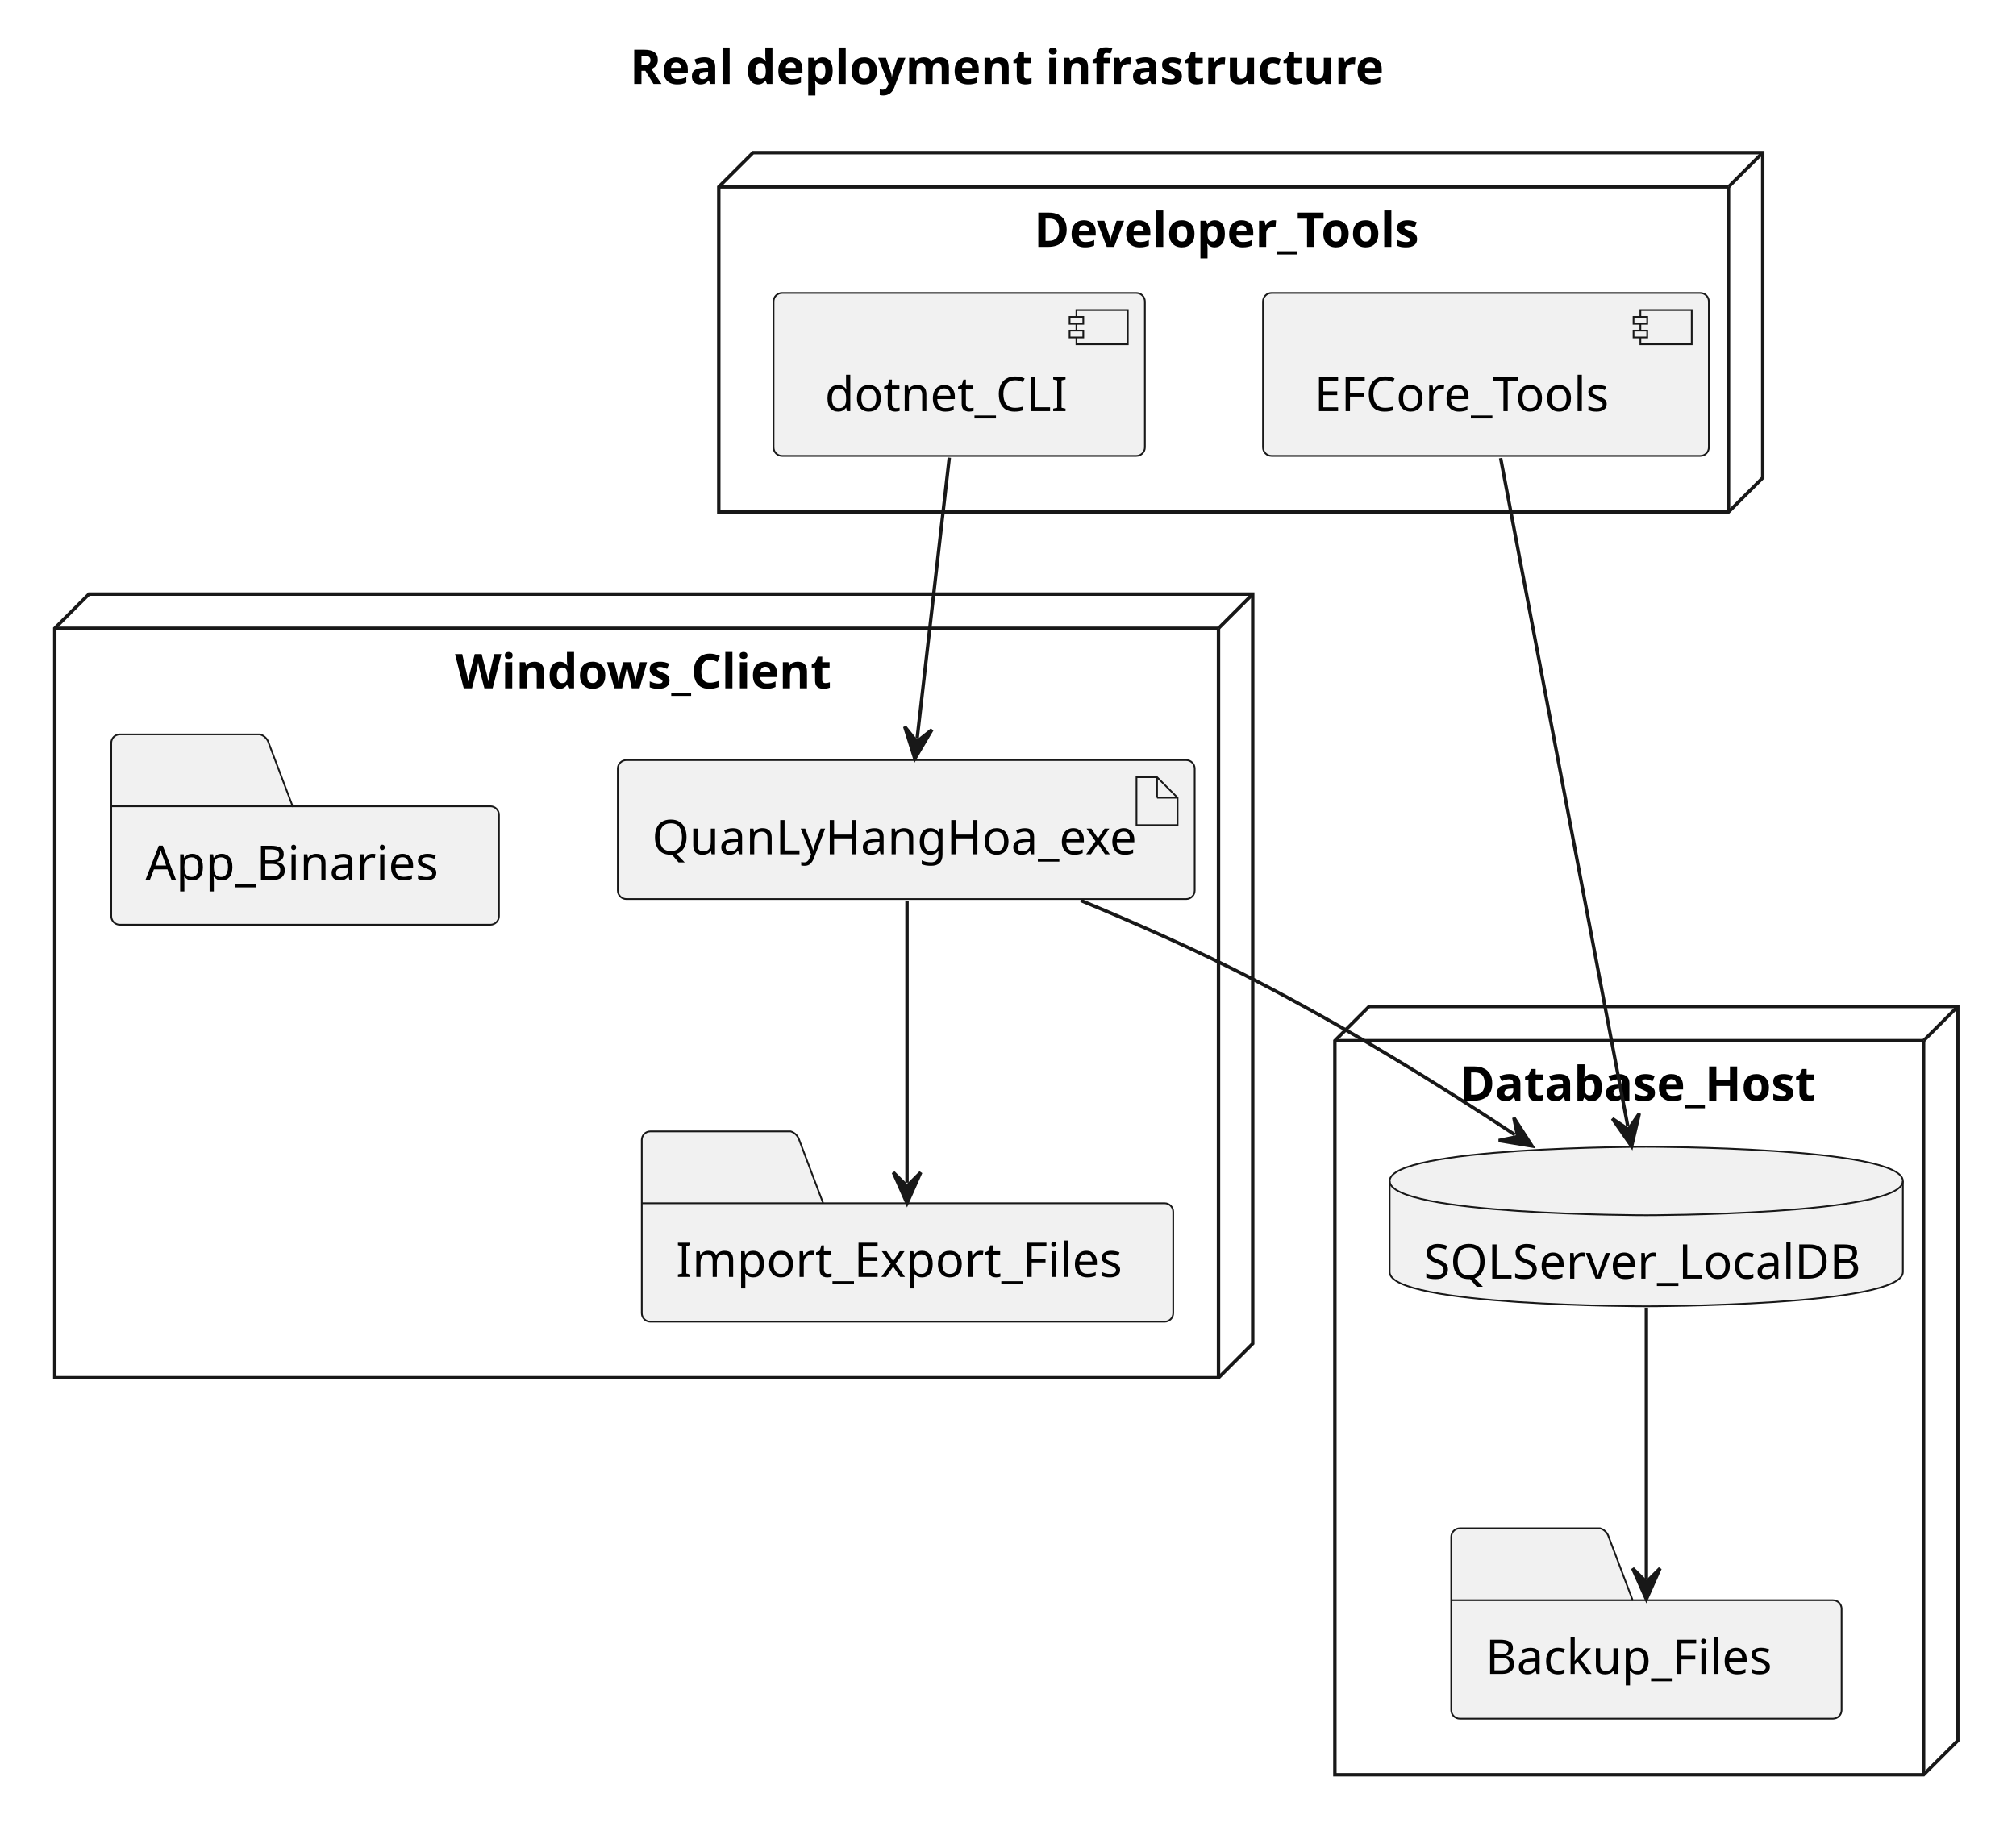
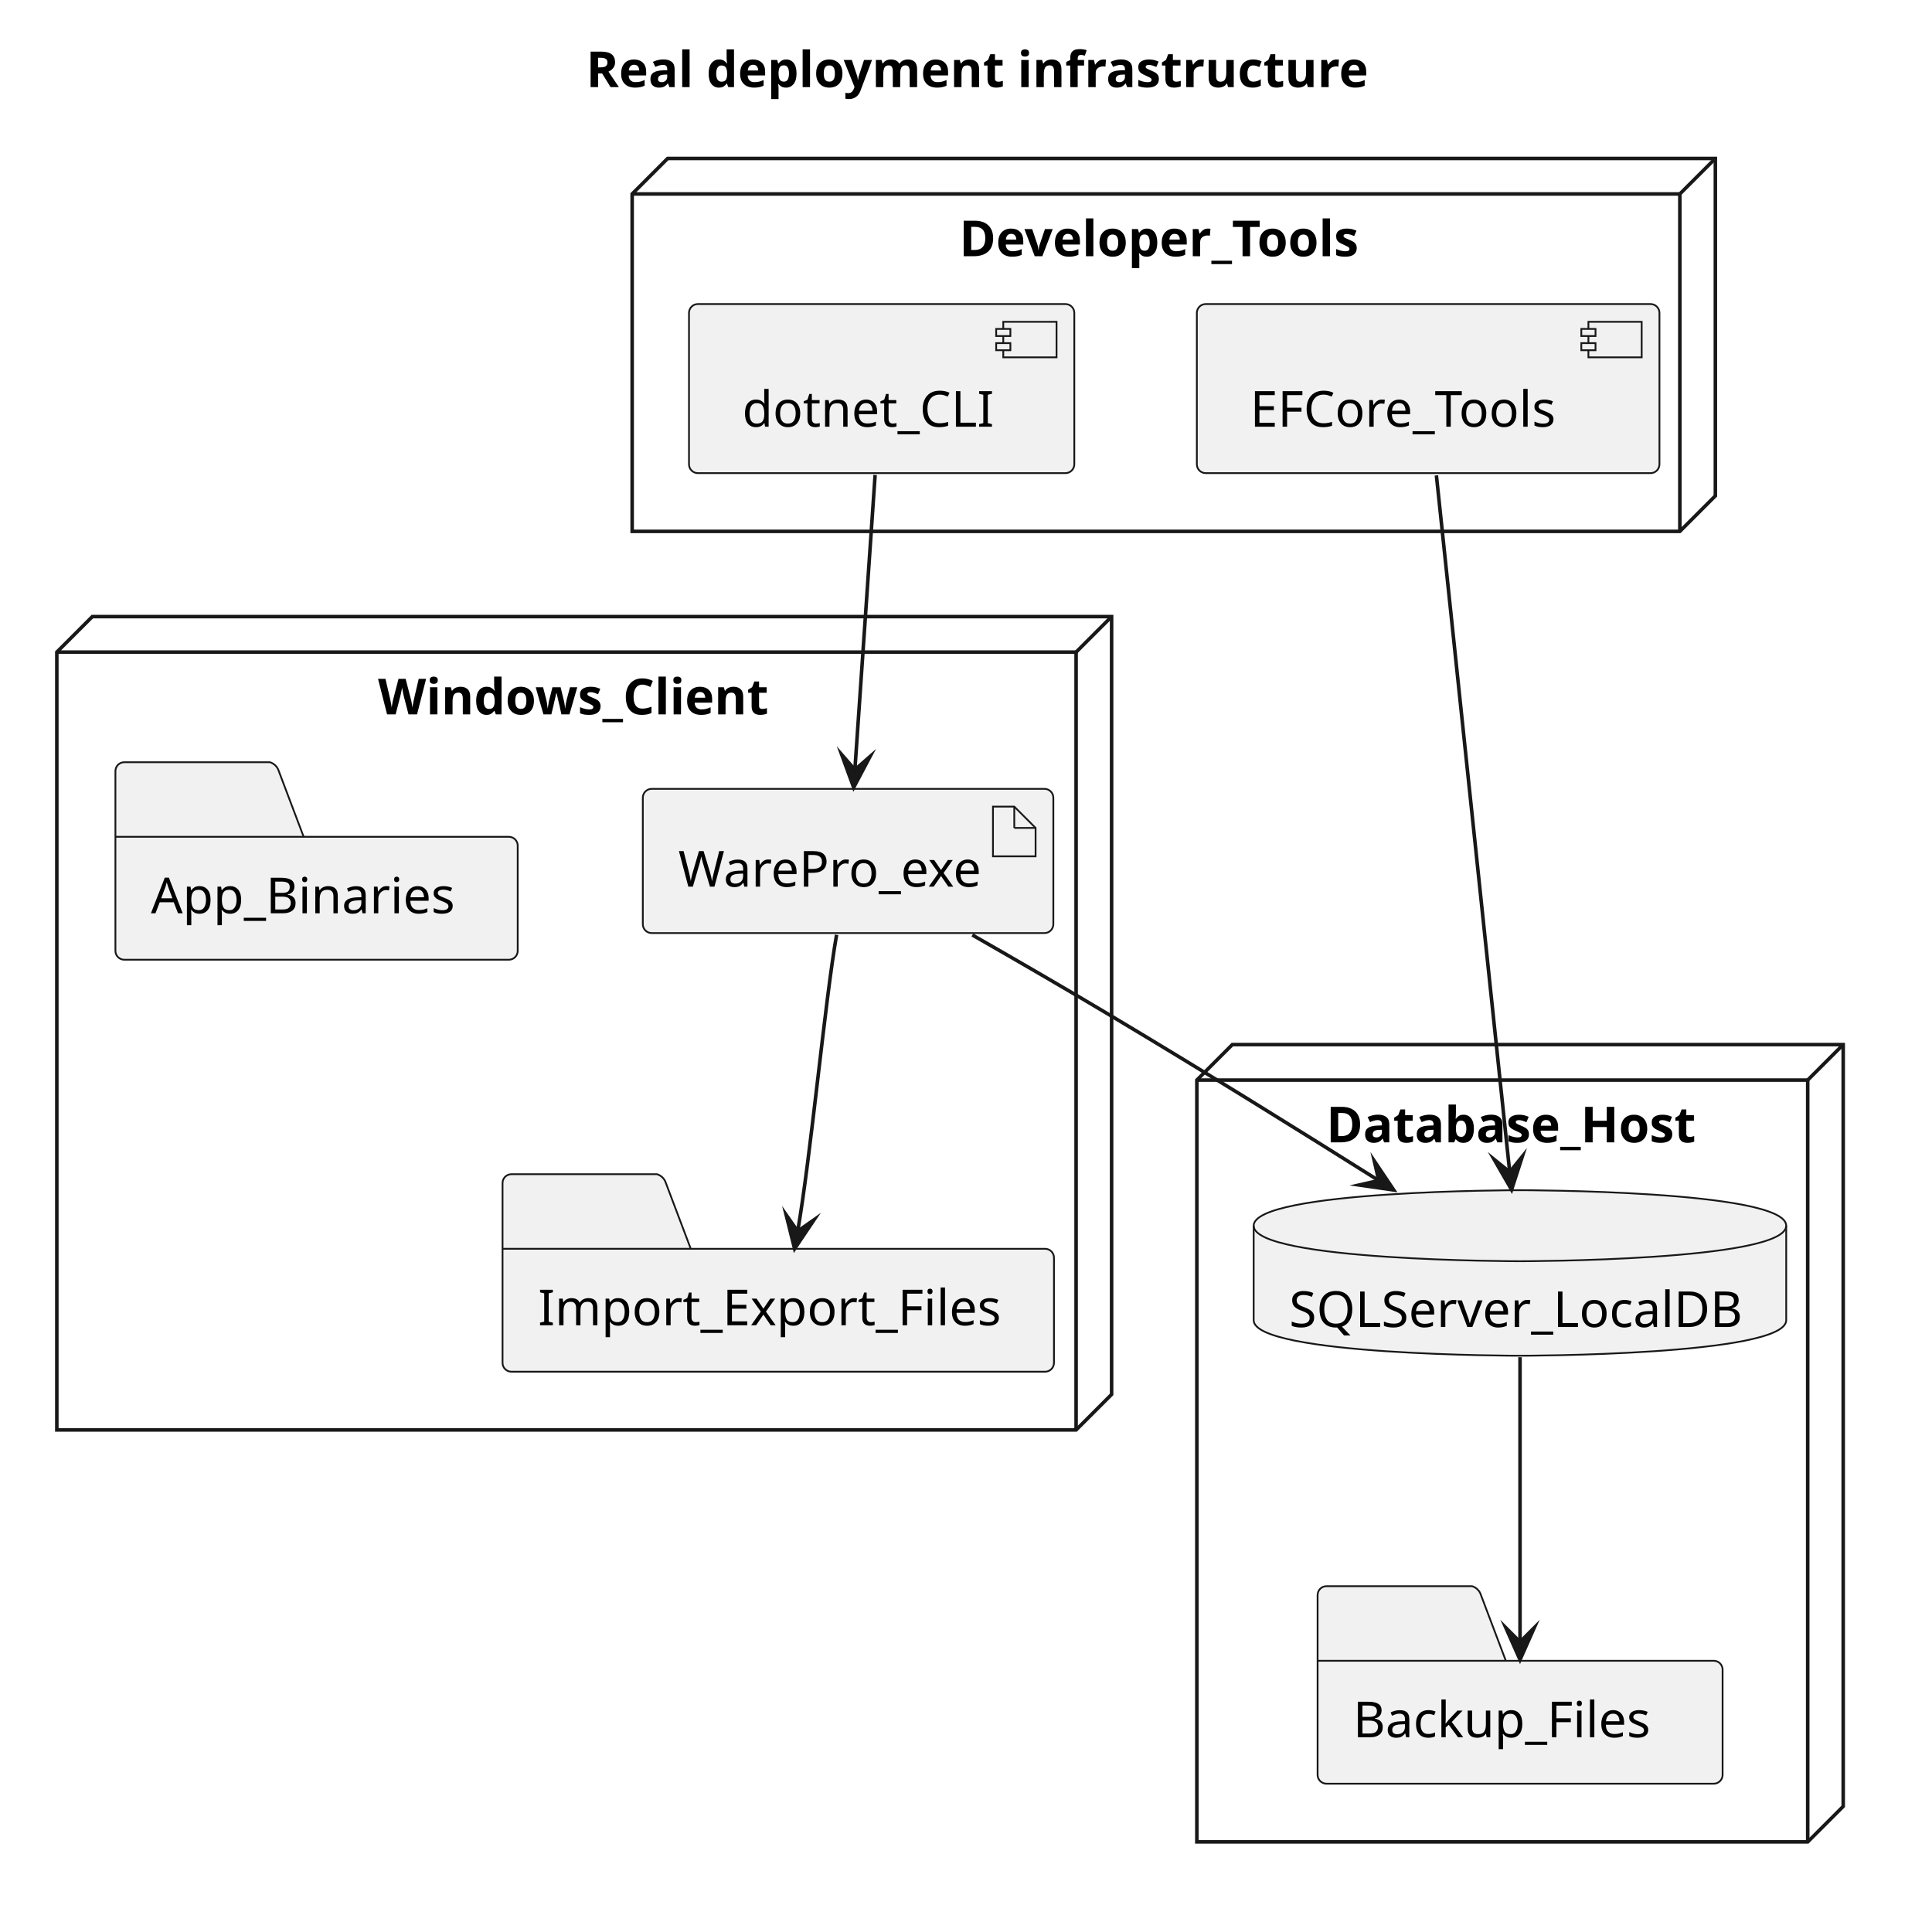
- <svg xmlns="http://www.w3.org/2000/svg" contentStyleType="text/css" data-diagram-type="DESCRIPTION" height="535px" preserveAspectRatio="none" style="width:589px;height:535px;background:#FFFFFF;" version="1.1" viewBox="0 0 589 535" width="589px" zoomAndPan="magnify">
+ <svg xmlns="http://www.w3.org/2000/svg" contentStyleType="text/css" data-diagram-type="DESCRIPTION" height="543px" preserveAspectRatio="none" style="width:544px;height:543px;background:#FFFFFF;" version="1.1" viewBox="0 0 544 543" width="544px" zoomAndPan="magnify">
  <defs />
  <g>
    <g class="title" data-source-line="1">
-       <text fill="#000000" font-family="sans-serif" font-size="14" font-weight="bold" lengthAdjust="spacing" textLength="206.938" x="184.031" y="24.533">Real deployment infrastructure</text>
+       <text fill="#000000" font-family="sans-serif" font-size="14" font-weight="700" lengthAdjust="spacing" textLength="206.938" x="165.031" y="24.533">Real deployment infrastructure</text>
    </g>
-     <g class="cluster" data-qualified-name="Windows_Client" data-source-line="2" id="ent0002">
-       <polygon fill="none" points="16,183.609,26,173.609,366,173.609,366,392.609,356,402.609,16,402.609,16,183.609" style="stroke:#181818;stroke-width:1;" />
-       <line style="stroke:#181818;stroke-width:1;" x1="356" x2="366" y1="183.609" y2="173.609" />
-       <line style="stroke:#181818;stroke-width:1;" x1="16" x2="356" y1="183.609" y2="183.609" />
-       <line style="stroke:#181818;stroke-width:1;" x1="356" x2="356" y1="183.609" y2="402.609" />
-       <text fill="#000000" font-family="sans-serif" font-size="14" font-weight="bold" lengthAdjust="spacing" textLength="108.11" x="132.945" y="201.143">Windows_Client</text>
+     <g class="cluster" data-qualified-name="Windows_Client" data-source-line="2" id="ent0001">
+       <polygon fill="none" points="16,183.609,26,173.609,313,173.609,313,392.609,303,402.609,16,402.609,16,183.609" style="stroke:#181818;stroke-width:1;stroke-linejoin:miter;stroke-miterlimit:10;" />
+       <line style="stroke:#181818;stroke-width:1;" x1="303" x2="313" y1="183.609" y2="173.609" />
+       <line style="stroke:#181818;stroke-width:1;" x1="16" x2="303" y1="183.609" y2="183.609" />
+       <line style="stroke:#181818;stroke-width:1;" x1="303" x2="303" y1="183.609" y2="402.609" />
+       <text fill="#000000" font-family="sans-serif" font-size="14" font-weight="700" lengthAdjust="spacing" textLength="108.11" x="106.445" y="201.143">Windows_Client</text>
    </g>
-     <g class="cluster" data-qualified-name="Database_Host" data-source-line="7" id="ent0006">
-       <polygon fill="none" points="390,304.109,400,294.109,572,294.109,572,508.609,562,518.609,390,518.609,390,304.109" style="stroke:#181818;stroke-width:1;" />
-       <line style="stroke:#181818;stroke-width:1;" x1="562" x2="572" y1="304.109" y2="294.109" />
-       <line style="stroke:#181818;stroke-width:1;" x1="390" x2="562" y1="304.109" y2="304.109" />
-       <line style="stroke:#181818;stroke-width:1;" x1="562" x2="562" y1="304.109" y2="518.609" />
-       <text fill="#000000" font-family="sans-serif" font-size="14" font-weight="bold" lengthAdjust="spacing" textLength="101.151" x="426.424" y="321.643">Database_Host</text>
+     <g class="cluster" data-qualified-name="Database_Host" data-source-line="7" id="ent0005">
+       <polygon fill="none" points="337,304.109,347,294.109,519,294.109,519,508.609,509,518.609,337,518.609,337,304.109" style="stroke:#181818;stroke-width:1;stroke-linejoin:miter;stroke-miterlimit:10;" />
+       <line style="stroke:#181818;stroke-width:1;" x1="509" x2="519" y1="304.109" y2="294.109" />
+       <line style="stroke:#181818;stroke-width:1;" x1="337" x2="509" y1="304.109" y2="304.109" />
+       <line style="stroke:#181818;stroke-width:1;" x1="509" x2="509" y1="304.109" y2="518.609" />
+       <text fill="#000000" font-family="sans-serif" font-size="14" font-weight="700" lengthAdjust="spacing" textLength="101.151" x="373.424" y="321.643">Database_Host</text>
    </g>
-     <g class="cluster" data-qualified-name="Developer_Tools" data-source-line="11" id="ent0009">
-       <polygon fill="none" points="210,54.609,220,44.609,515,44.609,515,139.609,505,149.609,210,149.609,210,54.609" style="stroke:#181818;stroke-width:1;" />
-       <line style="stroke:#181818;stroke-width:1;" x1="505" x2="515" y1="54.609" y2="44.609" />
-       <line style="stroke:#181818;stroke-width:1;" x1="210" x2="505" y1="54.609" y2="54.609" />
-       <line style="stroke:#181818;stroke-width:1;" x1="505" x2="505" y1="54.609" y2="149.609" />
-       <text fill="#000000" font-family="sans-serif" font-size="14" font-weight="bold" lengthAdjust="spacing" textLength="112.814" x="302.093" y="72.143">Developer_Tools</text>
+     <g class="cluster" data-qualified-name="Developer_Tools" data-source-line="11" id="ent0008">
+       <polygon fill="none" points="178,54.609,188,44.609,483,44.609,483,139.609,473,149.609,178,149.609,178,54.609" style="stroke:#181818;stroke-width:1;stroke-linejoin:miter;stroke-miterlimit:10;" />
+       <line style="stroke:#181818;stroke-width:1;" x1="473" x2="483" y1="54.609" y2="44.609" />
+       <line style="stroke:#181818;stroke-width:1;" x1="178" x2="473" y1="54.609" y2="54.609" />
+       <line style="stroke:#181818;stroke-width:1;" x1="473" x2="473" y1="54.609" y2="149.609" />
+       <text fill="#000000" font-family="sans-serif" font-size="14" font-weight="700" lengthAdjust="spacing" textLength="112.814" x="270.093" y="72.143">Developer_Tools</text>
    </g>
-     <g class="entity" data-qualified-name="Windows_Client.App" data-source-line="3" id="ent0003">
-       <rect fill="#F1F1F1" height="40.609" rx="2.5" ry="2.5" style="stroke:#181818;stroke-width:0.5;" width="168.544" x="180.5" y="222.109" />
-       <polygon fill="#F1F1F1" points="332.044,227.109,332.044,241.109,344.044,241.109,344.044,233.109,338.044,227.109,332.044,227.109" style="stroke:#181818;stroke-width:0.5;" />
-       <line style="stroke:#181818;stroke-width:0.5;" x1="338.044" x2="338.044" y1="227.109" y2="233.109" />
-       <line style="stroke:#181818;stroke-width:0.5;" x1="344.044" x2="338.044" y1="233.109" y2="233.109" />
-       <text fill="#000000" font-family="sans-serif" font-size="14" lengthAdjust="spacing" textLength="138.544" x="190.5" y="249.643">QuanLyHangHoa_exe</text>
+     <g class="entity" data-qualified-name="Windows_Client.App" data-source-line="3" id="ent0002">
+       <rect fill="#F1F1F1" height="40.609" rx="2.5" ry="2.5" style="stroke:#181818;stroke-width:0.5;" width="115.593" x="181" y="222.109" />
+       <polygon fill="#F1F1F1" points="279.593,227.109,279.593,241.109,291.593,241.109,291.593,233.109,285.593,227.109,279.593,227.109" style="stroke:#181818;stroke-width:0.5;stroke-linejoin:miter;stroke-miterlimit:10;" />
+       <line style="stroke:#181818;stroke-width:0.5;" x1="285.593" x2="285.593" y1="227.109" y2="233.109" />
+       <line style="stroke:#181818;stroke-width:0.5;" x1="291.593" x2="285.593" y1="233.109" y2="233.109" />
+       <text fill="#000000" font-family="sans-serif" font-size="14" lengthAdjust="spacing" textLength="85.593" x="191" y="249.643">WarePro_exe</text>
    </g>
-     <g class="entity" data-qualified-name="Windows_Client.Bin" data-source-line="4" id="ent0004">
+     <g class="entity" data-qualified-name="Windows_Client.Bin" data-source-line="4" id="ent0003">
      <path d="M35,214.609 L76,214.609 A3.75,3.75 0 0 1 78.5,217.109 L85.5,235.609 L143.275,235.609 A2.5,2.5 0 0 1 145.775,238.109 L145.775,267.719 A2.5,2.5 0 0 1 143.275,270.219 L35,270.219 A2.5,2.5 0 0 1 32.5,267.719 L32.5,217.109 A2.5,2.5 0 0 1 35,214.609" fill="#F1F1F1" style="stroke:#181818;stroke-width:0.5;" />
      <line style="stroke:#181818;stroke-width:0.5;" x1="32.5" x2="85.5" y1="235.609" y2="235.609" />
      <text fill="#000000" font-family="sans-serif" font-size="14" lengthAdjust="spacing" textLength="83.275" x="42.5" y="257.143">App_Binaries</text>
    </g>
-     <g class="entity" data-qualified-name="Windows_Client.Files" data-source-line="5" id="ent0005">
-       <path d="M190,330.609 L231,330.609 A3.75,3.75 0 0 1 233.5,333.109 L240.5,351.609 L340.269,351.609 A2.5,2.5 0 0 1 342.769,354.109 L342.769,383.719 A2.5,2.5 0 0 1 340.269,386.219 L190,386.219 A2.5,2.5 0 0 1 187.5,383.719 L187.5,333.109 A2.5,2.5 0 0 1 190,330.609" fill="#F1F1F1" style="stroke:#181818;stroke-width:0.5;" />
-       <line style="stroke:#181818;stroke-width:0.5;" x1="187.5" x2="240.5" y1="351.609" y2="351.609" />
-       <text fill="#000000" font-family="sans-serif" font-size="14" lengthAdjust="spacing" textLength="125.269" x="197.5" y="373.143">Import_Export_Files</text>
+     <g class="entity" data-qualified-name="Windows_Client.Files" data-source-line="5" id="ent0004">
+       <path d="M144,330.609 L185,330.609 A3.75,3.75 0 0 1 187.5,333.109 L194.5,351.609 L294.269,351.609 A2.5,2.5 0 0 1 296.769,354.109 L296.769,383.719 A2.5,2.5 0 0 1 294.269,386.219 L144,386.219 A2.5,2.5 0 0 1 141.5,383.719 L141.5,333.109 A2.5,2.5 0 0 1 144,330.609" fill="#F1F1F1" style="stroke:#181818;stroke-width:0.5;" />
+       <line style="stroke:#181818;stroke-width:0.5;" x1="141.5" x2="194.5" y1="351.609" y2="351.609" />
+       <text fill="#000000" font-family="sans-serif" font-size="14" lengthAdjust="spacing" textLength="125.269" x="151.5" y="373.143">Import_Export_Files</text>
    </g>
-     <g class="entity" data-qualified-name="Database_Host.Sql" data-source-line="8" id="ent0007">
-       <path d="M406,345.109 C406,335.109 480.976,335.109 480.976,335.109 C480.976,335.109 555.951,335.109 555.951,345.109 L555.951,371.719 C555.951,381.719 480.976,381.719 480.976,381.719 C480.976,381.719 406,381.719 406,371.719 L406,345.109" fill="#F1F1F1" style="stroke:#181818;stroke-width:0.5;" />
-       <path d="M406,345.109 C406,355.109 480.976,355.109 480.976,355.109 C480.976,355.109 555.951,355.109 555.951,345.109" fill="none" style="stroke:#181818;stroke-width:0.5;" />
-       <text fill="#000000" font-family="sans-serif" font-size="14" lengthAdjust="spacing" textLength="129.951" x="416" y="373.643">SQLServer_LocalDB</text>
+     <g class="entity" data-qualified-name="Database_Host.Sql" data-source-line="8" id="ent0006">
+       <path d="M353,345.109 C353,335.109 427.976,335.109 427.976,335.109 C427.976,335.109 502.951,335.109 502.951,345.109 L502.951,371.719 C502.951,381.719 427.976,381.719 427.976,381.719 C427.976,381.719 353,381.719 353,371.719 L353,345.109" fill="#F1F1F1" style="stroke:#181818;stroke-width:0.5;" />
+       <path d="M353,345.109 C353,355.109 427.976,355.109 427.976,355.109 C427.976,355.109 502.951,355.109 502.951,345.109" fill="none" style="stroke:#181818;stroke-width:0.5;" />
+       <text fill="#000000" font-family="sans-serif" font-size="14" lengthAdjust="spacing" textLength="129.951" x="363" y="373.643">SQLServer_LocalDB</text>
    </g>
-     <g class="entity" data-qualified-name="Database_Host.Backup" data-source-line="9" id="ent0008">
-       <path d="M426.5,446.609 L467.5,446.609 A3.75,3.75 0 0 1 470,449.109 L477,467.609 L535.541,467.609 A2.5,2.5 0 0 1 538.041,470.109 L538.041,499.719 A2.5,2.5 0 0 1 535.541,502.219 L426.5,502.219 A2.5,2.5 0 0 1 424,499.719 L424,449.109 A2.5,2.5 0 0 1 426.5,446.609" fill="#F1F1F1" style="stroke:#181818;stroke-width:0.5;" />
-       <line style="stroke:#181818;stroke-width:0.5;" x1="424" x2="477" y1="467.609" y2="467.609" />
-       <text fill="#000000" font-family="sans-serif" font-size="14" lengthAdjust="spacing" textLength="84.041" x="434" y="489.143">Backup_Files</text>
+     <g class="entity" data-qualified-name="Database_Host.Backup" data-source-line="9" id="ent0007">
+       <path d="M373.5,446.609 L414.5,446.609 A3.75,3.75 0 0 1 417,449.109 L424,467.609 L482.541,467.609 A2.5,2.5 0 0 1 485.041,470.109 L485.041,499.719 A2.5,2.5 0 0 1 482.541,502.219 L373.5,502.219 A2.5,2.5 0 0 1 371,499.719 L371,449.109 A2.5,2.5 0 0 1 373.5,446.609" fill="#F1F1F1" style="stroke:#181818;stroke-width:0.5;" />
+       <line style="stroke:#181818;stroke-width:0.5;" x1="371" x2="424" y1="467.609" y2="467.609" />
+       <text fill="#000000" font-family="sans-serif" font-size="14" lengthAdjust="spacing" textLength="84.041" x="381" y="489.143">Backup_Files</text>
    </g>
-     <g class="entity" data-qualified-name="Developer_Tools.Dotnet" data-source-line="12" id="ent0010">
-       <rect fill="#F1F1F1" height="47.609" rx="2.5" ry="2.5" style="stroke:#181818;stroke-width:0.5;" width="108.496" x="226" y="85.609" />
-       <rect fill="#F1F1F1" height="10" style="stroke:#181818;stroke-width:0.5;" width="15" x="314.496" y="90.609" />
-       <rect fill="#F1F1F1" height="2" style="stroke:#181818;stroke-width:0.5;" width="4" x="312.496" y="92.609" />
-       <rect fill="#F1F1F1" height="2" style="stroke:#181818;stroke-width:0.5;" width="4" x="312.496" y="96.609" />
-       <text fill="#000000" font-family="sans-serif" font-size="14" lengthAdjust="spacing" textLength="68.496" x="241" y="120.143">dotnet_CLI</text>
+     <g class="entity" data-qualified-name="Developer_Tools.Dotnet" data-source-line="12" id="ent0009">
+       <rect fill="#F1F1F1" height="47.609" rx="2.5" ry="2.5" style="stroke:#181818;stroke-width:0.5;" width="108.496" x="194" y="85.609" />
+       <rect fill="#F1F1F1" height="10" style="stroke:#181818;stroke-width:0.5;" width="15" x="282.496" y="90.609" />
+       <rect fill="#F1F1F1" height="2" style="stroke:#181818;stroke-width:0.5;" width="4" x="280.496" y="92.609" />
+       <rect fill="#F1F1F1" height="2" style="stroke:#181818;stroke-width:0.5;" width="4" x="280.496" y="96.609" />
+       <text fill="#000000" font-family="sans-serif" font-size="14" lengthAdjust="spacing" textLength="68.496" x="209" y="120.143">dotnet_CLI</text>
    </g>
-     <g class="entity" data-qualified-name="Developer_Tools.Ef" data-source-line="13" id="ent0011">
-       <rect fill="#F1F1F1" height="47.609" rx="2.5" ry="2.5" style="stroke:#181818;stroke-width:0.5;" width="130.255" x="369" y="85.609" />
-       <rect fill="#F1F1F1" height="10" style="stroke:#181818;stroke-width:0.5;" width="15" x="479.255" y="90.609" />
-       <rect fill="#F1F1F1" height="2" style="stroke:#181818;stroke-width:0.5;" width="4" x="477.255" y="92.609" />
-       <rect fill="#F1F1F1" height="2" style="stroke:#181818;stroke-width:0.5;" width="4" x="477.255" y="96.609" />
-       <text fill="#000000" font-family="sans-serif" font-size="14" lengthAdjust="spacing" textLength="90.255" x="384" y="120.143">EFCore_Tools</text>
+     <g class="entity" data-qualified-name="Developer_Tools.Ef" data-source-line="13" id="ent0010">
+       <rect fill="#F1F1F1" height="47.609" rx="2.5" ry="2.5" style="stroke:#181818;stroke-width:0.5;" width="130.255" x="337" y="85.609" />
+       <rect fill="#F1F1F1" height="10" style="stroke:#181818;stroke-width:0.5;" width="15" x="447.255" y="90.609" />
+       <rect fill="#F1F1F1" height="2" style="stroke:#181818;stroke-width:0.5;" width="4" x="445.255" y="92.609" />
+       <rect fill="#F1F1F1" height="2" style="stroke:#181818;stroke-width:0.5;" width="4" x="445.255" y="96.609" />
+       <text fill="#000000" font-family="sans-serif" font-size="14" lengthAdjust="spacing" textLength="90.255" x="352" y="120.143">EFCore_Tools</text>
    </g>
-     <g class="link" data-entity-1="ent0003" data-entity-2="ent0007" data-link-type="dependency" data-source-line="15" id="lnk12">
-       <path d="M315.81,263.149 C332.09,269.899 350.03,277.849 366,286.109 C394.4,300.799 420.069,316.76 442.589,331.589" fill="none" id="App-to-Sql" style="stroke:#181818;stroke-width:1;" />
-       <polygon fill="#181818" points="447.6,334.889,442.283,326.599,443.424,332.139,437.884,333.28,447.6,334.889" style="stroke:#181818;stroke-width:1;" />
+     <g class="link" data-entity-1="ent0002" data-entity-2="ent0006" data-link-type="dependency" data-source-line="15" id="lnk11">
+       <path d="M273.78,263.249 C286.21,270.359 300.28,278.509 313,286.109 C339.84,302.149 365.598,318.167 388.218,332.397" fill="none" id="App-to-Sql" style="stroke:#181818;stroke-width:1;" />
+       <polygon fill="#181818" points="392.45,335.059,386.962,326.881,388.218,332.397,382.702,333.653,392.45,335.059" style="stroke:#181818;stroke-width:1;stroke-linejoin:miter;stroke-miterlimit:10;" />
    </g>
-     <g class="link" data-entity-1="ent0003" data-entity-2="ent0005" data-link-type="dependency" data-source-line="16" id="lnk13">
-       <path d="M265,263.209 C265,281.799 265,324.889 265,345.599" fill="none" id="App-to-Files" style="stroke:#181818;stroke-width:1;" />
-       <polygon fill="#181818" points="265,351.599,269,342.599,265,346.599,261,342.599,265,351.599" style="stroke:#181818;stroke-width:1;" />
+     <g class="link" data-entity-1="ent0002" data-entity-2="ent0004" data-link-type="dependency" data-source-line="16" id="lnk12">
+       <path d="M235.56,263.209 C232.3,281.799 228.233,325.964 224.603,346.675" fill="none" id="App-to-Files" style="stroke:#181818;stroke-width:1;" />
+       <polygon fill="#181818" points="223.74,351.599,229.234,343.425,224.603,346.675,221.354,342.044,223.74,351.599" style="stroke:#181818;stroke-width:1;stroke-linejoin:miter;stroke-miterlimit:10;" />
    </g>
-     <g class="link" data-entity-1="ent0007" data-entity-2="ent0008" data-link-type="dependency" data-source-line="17" id="lnk14">
-       <path d="M481,382.129 C481,400.559 481,441.689 481,461.309" fill="none" id="Sql-to-Backup" style="stroke:#181818;stroke-width:1;" />
-       <polygon fill="#181818" points="481,467.309,485,458.309,481,462.309,477,458.309,481,467.309" style="stroke:#181818;stroke-width:1;" />
+     <g class="link" data-entity-1="ent0006" data-entity-2="ent0007" data-link-type="dependency" data-source-line="17" id="lnk13">
+       <path d="M428,382.129 C428,400.559 428,442.689 428,462.309" fill="none" id="Sql-to-Backup" style="stroke:#181818;stroke-width:1;" />
+       <polygon fill="#181818" points="428,467.309,432,458.309,428,462.309,424,458.309,428,467.309" style="stroke:#181818;stroke-width:1;stroke-linejoin:miter;stroke-miterlimit:10;" />
    </g>
-     <g class="link" data-entity-1="ent0010" data-entity-2="ent0003" data-link-type="dependency" data-source-line="18" id="lnk15">
-       <path d="M277.35,133.729 C274.49,158.699 270.661,192.118 267.961,215.758" fill="none" id="Dotnet-to-App" style="stroke:#181818;stroke-width:1;" />
-       <polygon fill="#181818" points="267.28,221.719,272.275,213.231,267.847,216.752,264.327,212.324,267.28,221.719" style="stroke:#181818;stroke-width:1;" />
+     <g class="link" data-entity-1="ent0009" data-entity-2="ent0002" data-link-type="dependency" data-source-line="18" id="lnk14">
+       <path d="M246.41,133.729 C244.7,158.699 242.332,193.091 240.712,216.731" fill="none" id="Dotnet-to-App" style="stroke:#181818;stroke-width:1;" />
+       <polygon fill="#181818" points="240.37,221.719,244.976,213.014,240.712,216.731,236.995,212.467,240.37,221.719" style="stroke:#181818;stroke-width:1;stroke-linejoin:miter;stroke-miterlimit:10;" />
    </g>
-     <g class="link" data-entity-1="ent0011" data-entity-2="ent0007" data-link-type="dependency" data-source-line="19" id="lnk16">
-       <path d="M438.42,133.849 C447.43,181.159 466.669,282.265 475.569,329.075" fill="none" id="Ef-to-Sql" style="stroke:#181818;stroke-width:1;" />
-       <polygon fill="#181818" points="476.69,334.969,478.938,325.381,475.756,330.057,471.079,326.875,476.69,334.969" style="stroke:#181818;stroke-width:1;" />
+     <g class="link" data-entity-1="ent0010" data-entity-2="ent0006" data-link-type="dependency" data-source-line="19" id="lnk15">
+       <path d="M404.45,133.849 C409.43,181.159 420.166,283.187 425.096,329.997" fill="none" id="Ef-to-Sql" style="stroke:#181818;stroke-width:1;" />
+       <polygon fill="#181818" points="425.62,334.969,428.655,325.6,425.096,329.997,420.699,326.438,425.62,334.969" style="stroke:#181818;stroke-width:1;stroke-linejoin:miter;stroke-miterlimit:10;" />
    </g>
  </g>
</svg>
